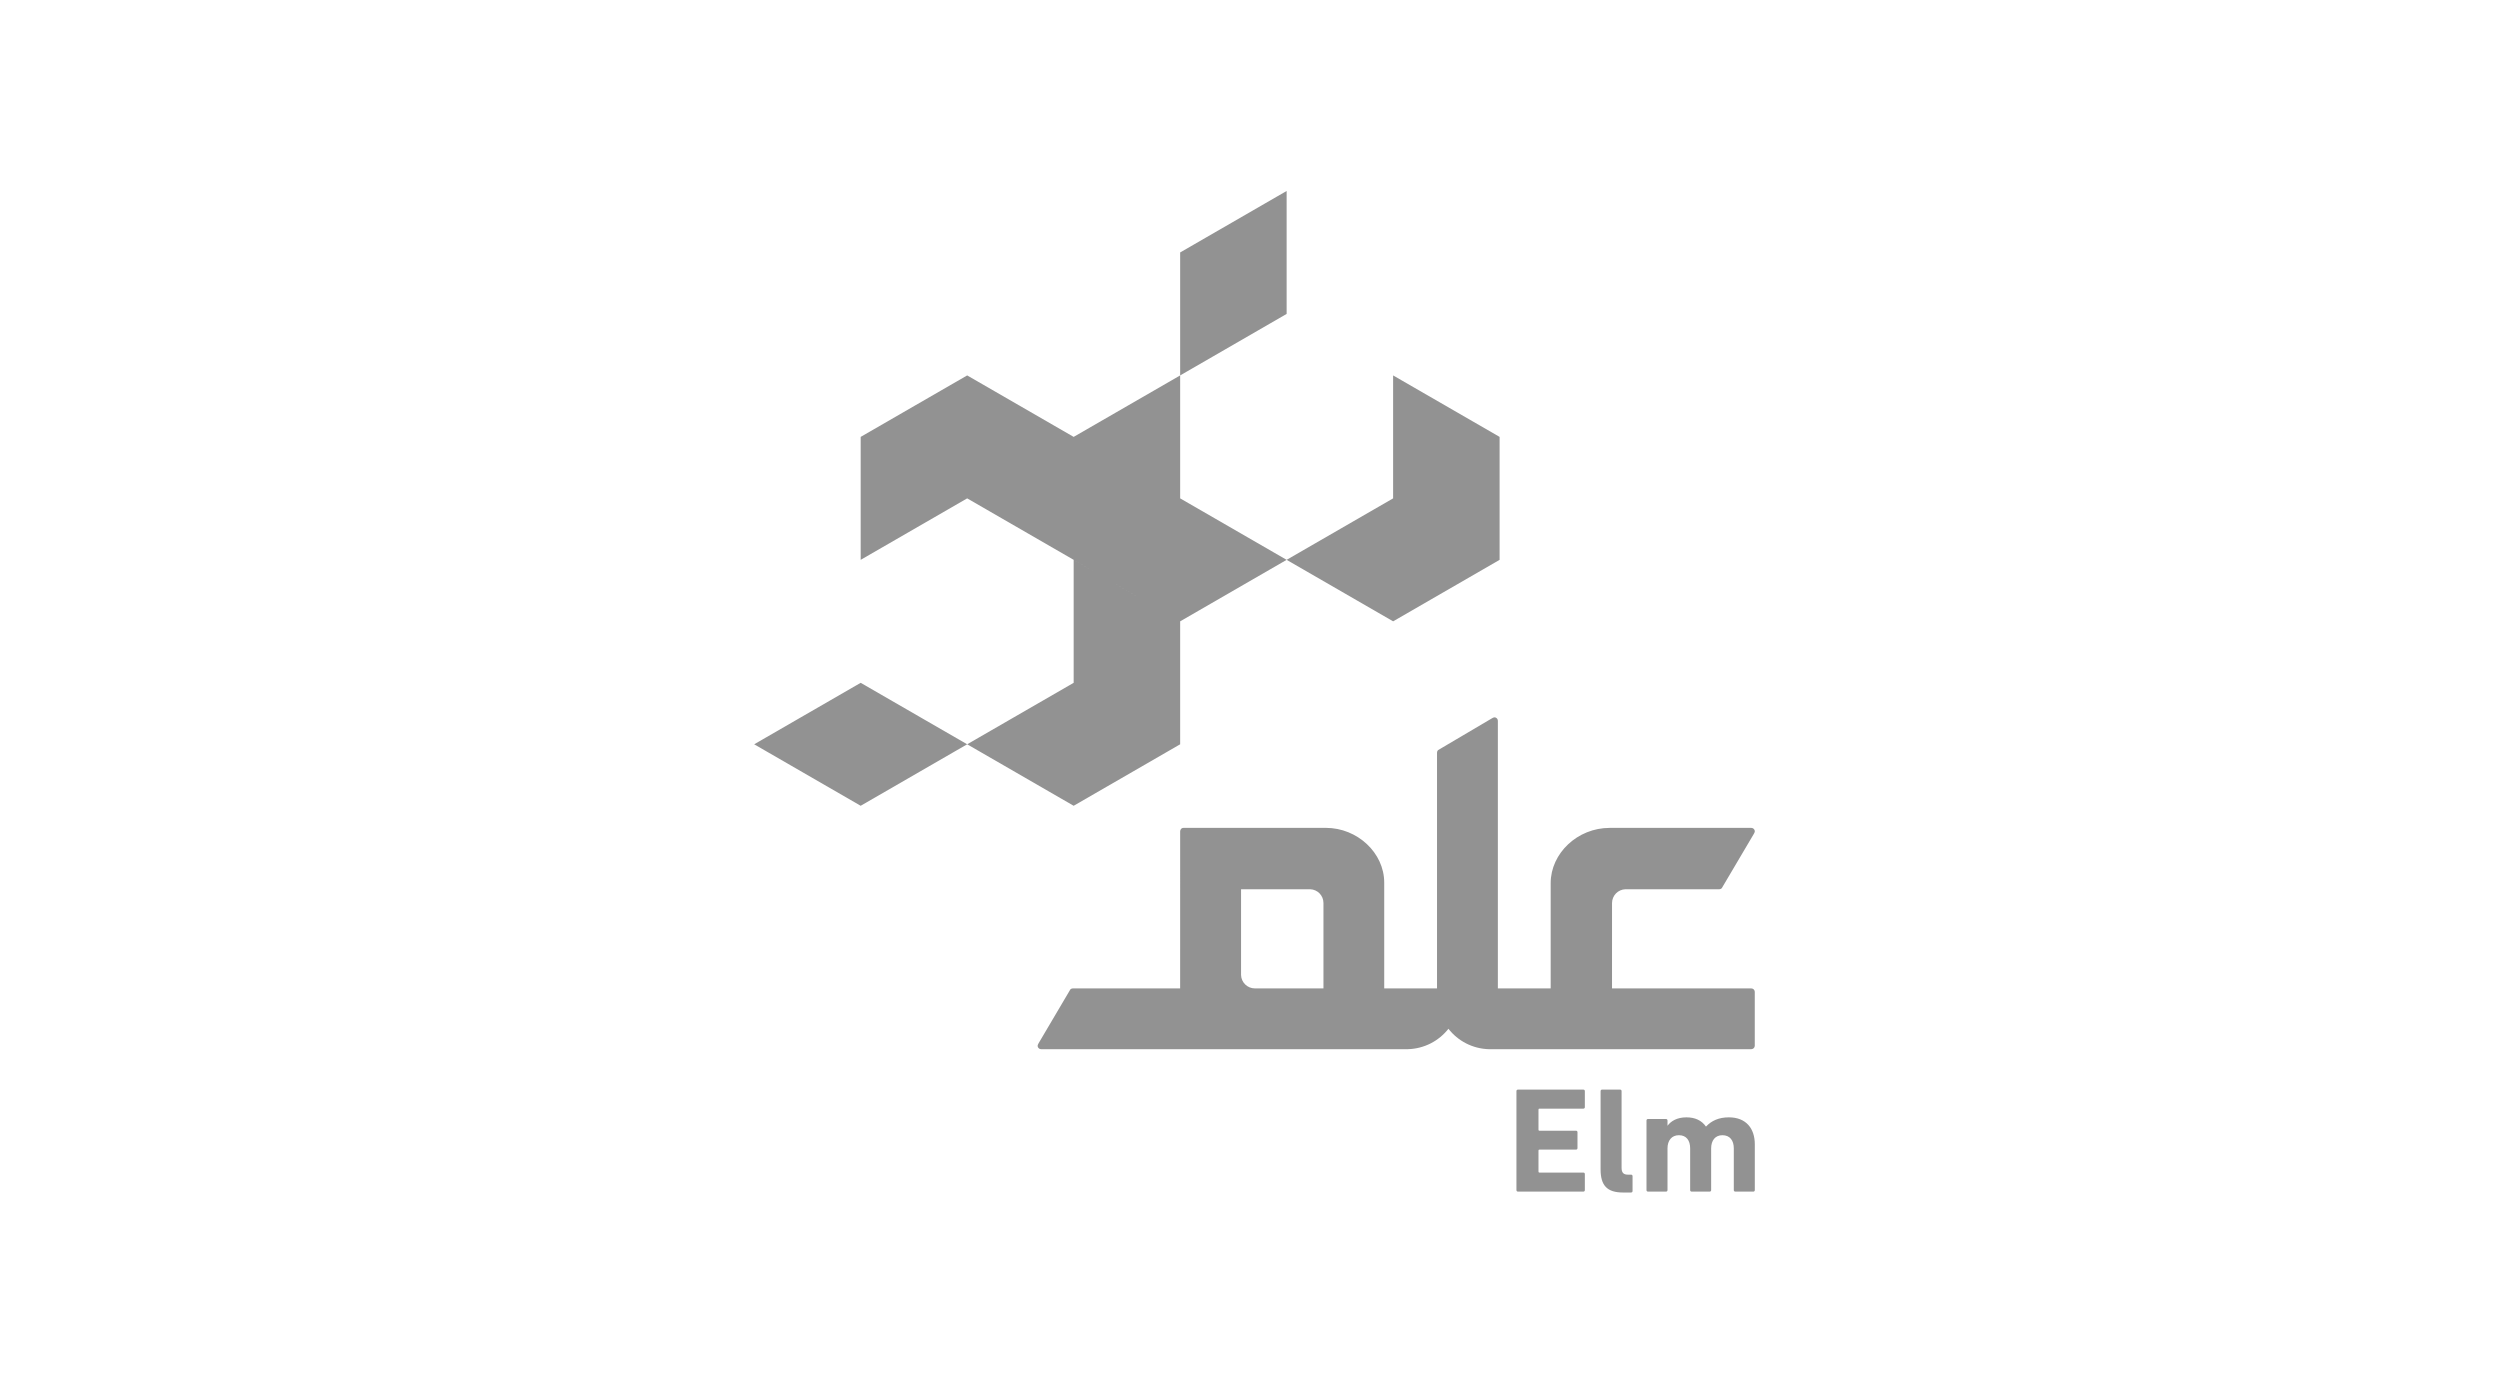
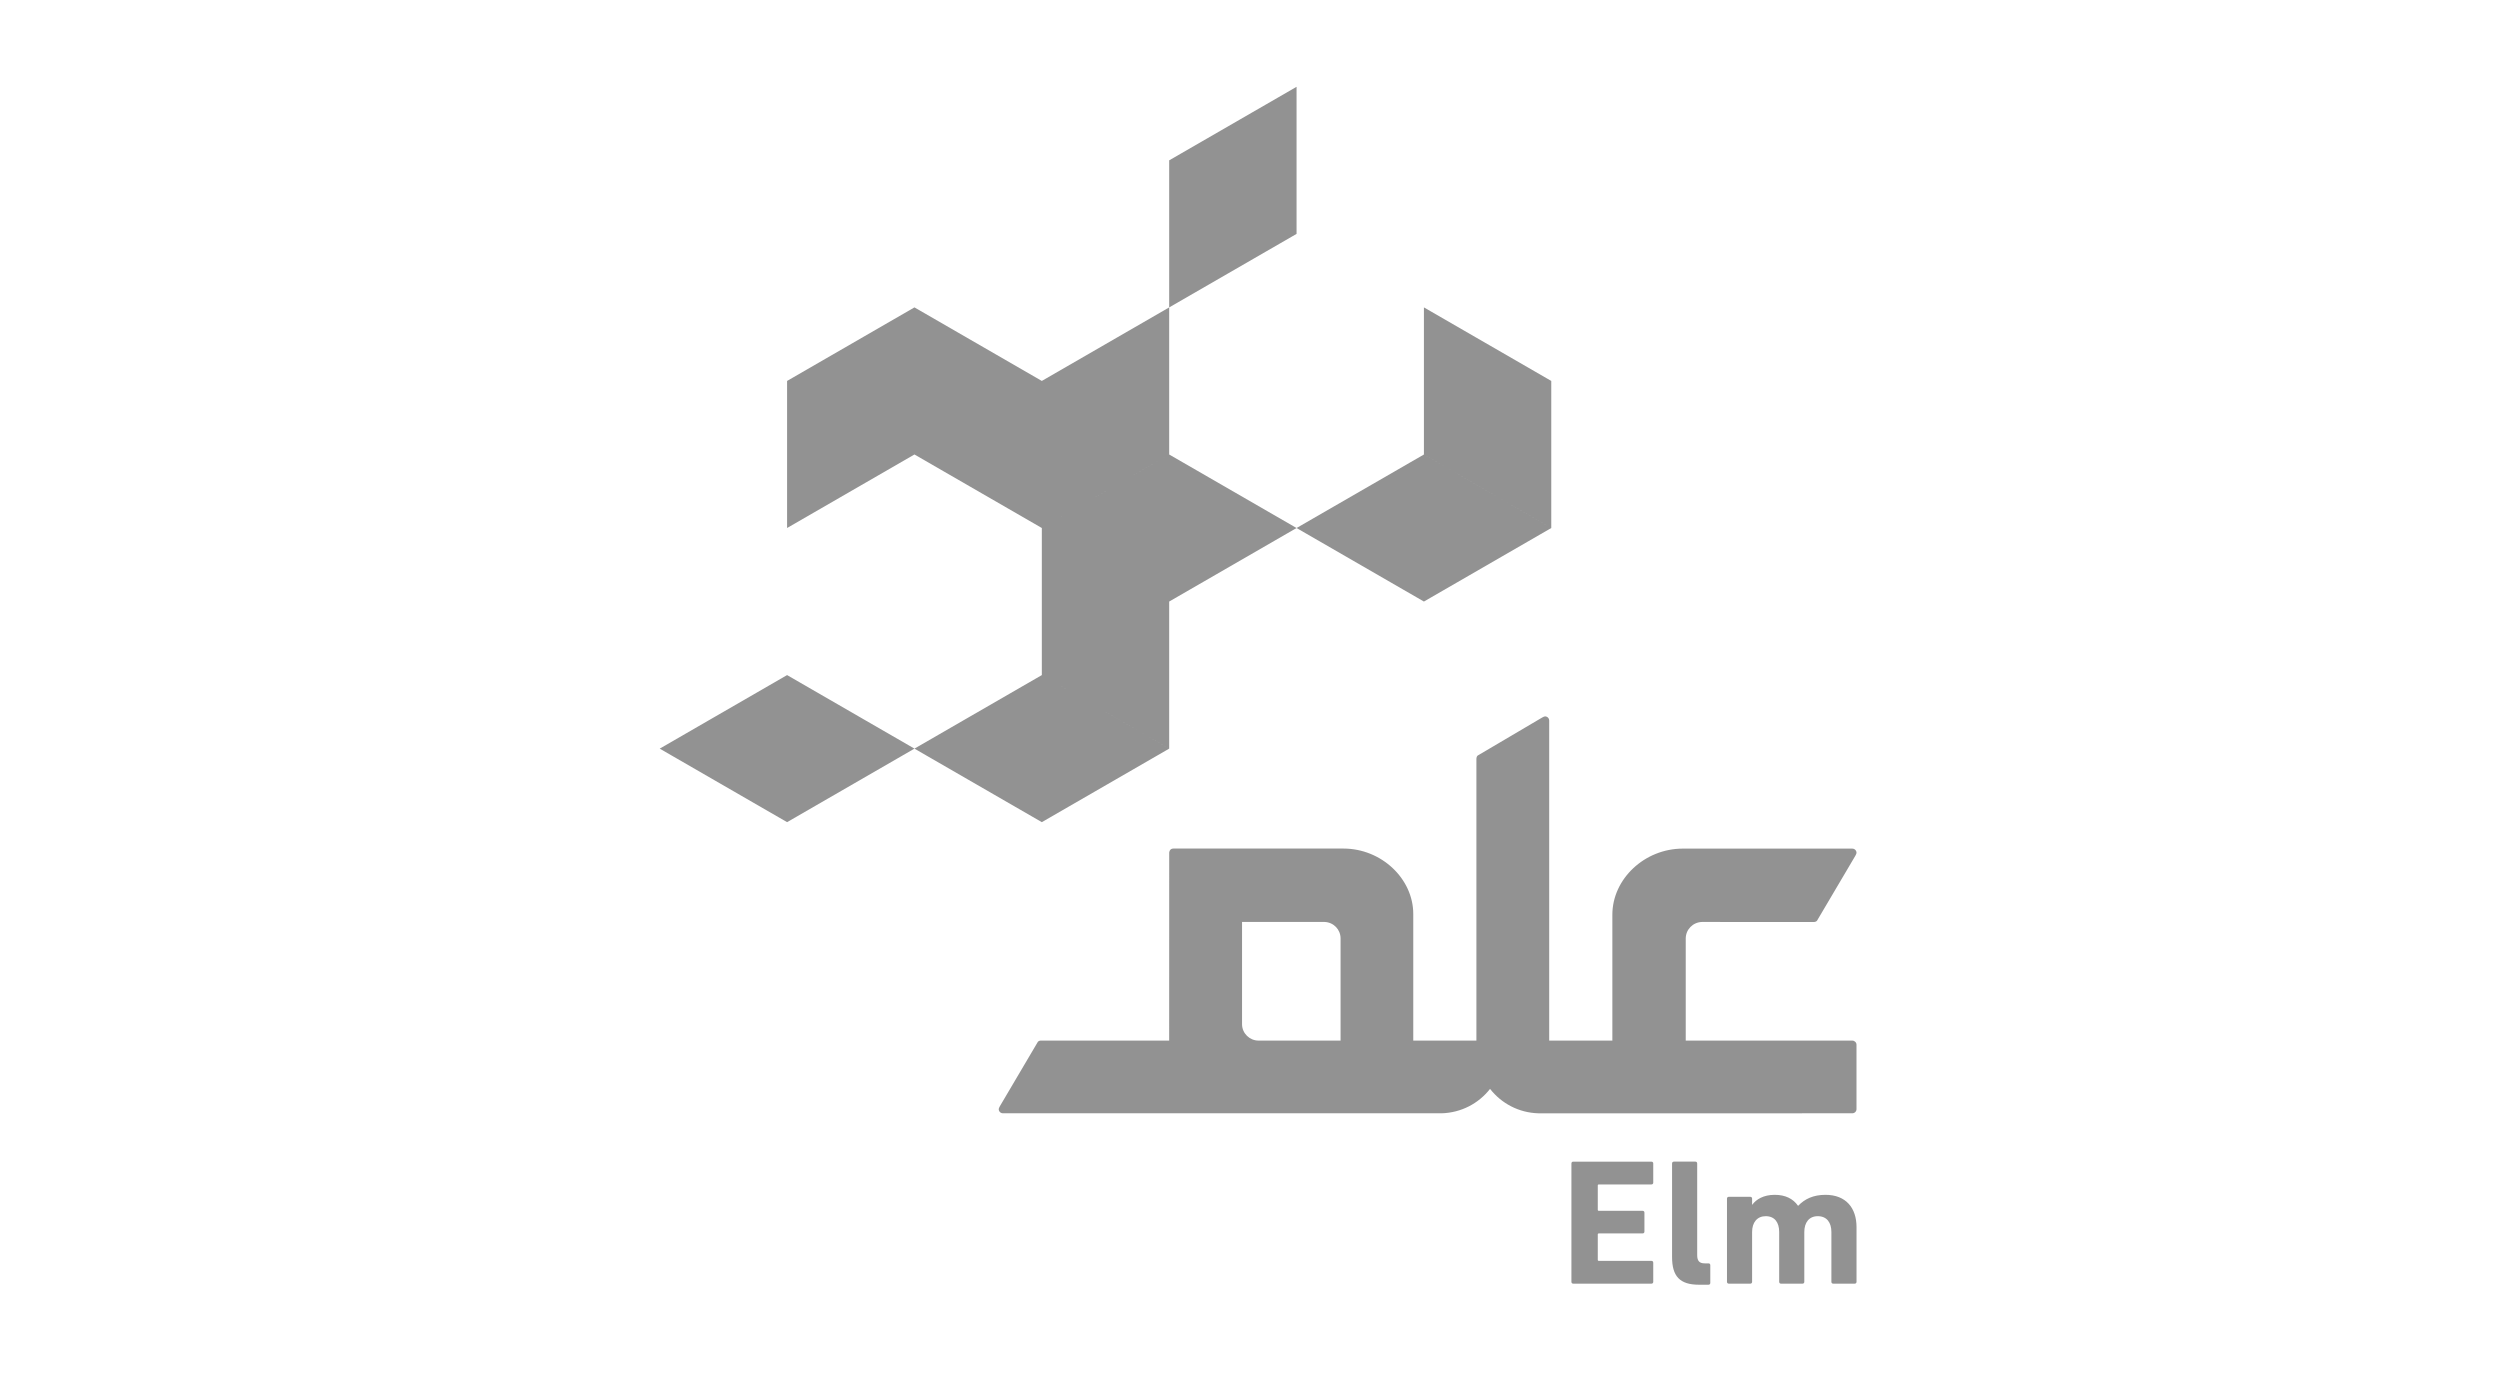
<svg xmlns="http://www.w3.org/2000/svg" width="144" height="80" viewBox="0 0 144 80" fill="none">
-   <path d="M93.317 62.761C93.369 62.761 93.403 62.795 93.403 62.848V67.263C93.403 67.548 93.516 67.66 93.767 67.66H93.948C94 67.66 94.035 67.695 94.035 67.746V68.602C94.035 68.654 94 68.689 93.948 68.689H93.49C92.566 68.689 92.194 68.282 92.194 67.357V62.848C92.195 62.795 92.229 62.761 92.28 62.761H93.317ZM91.2 62.761C91.252 62.761 91.287 62.796 91.287 62.848V63.773C91.287 63.824 91.252 63.858 91.2 63.858H88.669C88.634 63.858 88.617 63.876 88.617 63.91V65.077C88.617 65.111 88.634 65.129 88.669 65.129H90.777C90.828 65.129 90.863 65.163 90.863 65.215V66.131C90.863 66.183 90.828 66.218 90.777 66.218H88.669C88.634 66.218 88.617 66.235 88.617 66.269V67.487C88.617 67.522 88.634 67.54 88.669 67.54H91.2C91.252 67.54 91.287 67.573 91.287 67.625V68.55C91.287 68.602 91.252 68.637 91.2 68.637H87.434C87.382 68.637 87.347 68.602 87.347 68.55V62.848C87.347 62.796 87.382 62.761 87.434 62.761H91.2ZM99.582 64.359C100.567 64.359 101.077 64.99 101.077 65.915V68.55C101.077 68.602 101.042 68.637 100.99 68.637H99.954C99.902 68.637 99.867 68.602 99.867 68.55V66.148C99.867 65.691 99.643 65.388 99.211 65.388C98.796 65.388 98.562 65.691 98.562 66.148V68.55C98.562 68.602 98.528 68.637 98.476 68.637H97.439C97.388 68.637 97.353 68.602 97.353 68.55V66.148C97.353 65.691 97.137 65.388 96.705 65.388C96.29 65.388 96.048 65.691 96.048 66.148V68.55C96.048 68.602 96.013 68.636 95.962 68.637H94.925C94.873 68.636 94.838 68.602 94.838 68.55V64.541C94.838 64.49 94.873 64.454 94.925 64.454H95.962C96.013 64.454 96.048 64.49 96.048 64.541V64.834H96.057C96.247 64.575 96.601 64.359 97.137 64.359C97.646 64.359 98.018 64.542 98.26 64.887H98.269C98.58 64.559 98.995 64.359 99.582 64.359ZM86.153 41.333C86.229 41.364 86.277 41.438 86.277 41.52V56.932H89.319V50.869C89.319 49.145 90.871 47.687 92.711 47.687H100.874C100.957 47.687 101.032 47.737 101.062 47.813C101.093 47.89 101.074 47.934 101.019 48.035L99.172 51.163C99.132 51.202 99.08 51.222 99.025 51.222L93.631 51.22C93.195 51.233 92.853 51.585 92.853 52.02L92.852 56.932H100.873C100.925 56.932 100.977 56.953 101.016 56.989C101.052 57.027 101.075 57.075 101.075 57.128V60.235C101.075 60.344 100.984 60.432 100.873 60.433L85.766 60.434C84.81 60.408 83.972 59.953 83.429 59.257C82.884 59.953 82.044 60.408 81.087 60.433H59.969C59.886 60.433 59.812 60.385 59.782 60.309C59.752 60.233 59.77 60.19 59.825 60.088L61.654 56.988C61.694 56.949 61.746 56.931 61.8 56.931L67.976 56.932C67.976 55.263 67.976 49.066 67.977 47.881C67.977 47.871 67.992 47.685 68.177 47.685H76.369C78.191 47.685 79.731 49.13 79.731 50.836V56.932H82.772V43.353C82.772 43.301 82.79 43.249 82.828 43.209L85.933 41.377C86.034 41.322 86.077 41.303 86.153 41.333ZM71.485 56.158C71.493 56.584 71.85 56.932 72.278 56.932H76.231V52.012C76.23 51.58 75.891 51.233 75.459 51.22H71.485V56.158ZM55.709 42.871L49.575 46.413L43.441 42.871L49.575 39.33L55.709 42.871ZM67.977 35.789V42.871L61.843 46.413L55.709 42.871L61.843 39.33V32.248L67.977 35.789ZM67.977 28.706L74.11 32.247L67.977 35.789L61.843 32.247L55.709 28.706L49.575 32.247V25.165L55.709 21.624L61.843 25.165L67.977 21.624V28.706ZM86.377 25.165V32.247L80.244 35.789L74.11 32.247L80.243 28.706V21.624L86.377 25.165ZM74.11 18.082L67.977 21.624V14.541L74.11 11V18.082Z" fill="#929292" />
+   <path d="M97.655 66.91C97.717 66.91 97.758 66.952 97.758 67.015V72.295C97.758 72.636 97.893 72.77 98.192 72.77H98.409C98.471 72.77 98.513 72.811 98.513 72.873V73.897C98.513 73.959 98.471 74 98.409 74H97.861C96.756 74 96.311 73.514 96.311 72.408V67.015C96.311 66.952 96.353 66.91 96.415 66.91H97.655ZM95.122 66.911C95.185 66.911 95.227 66.953 95.227 67.015V68.12C95.227 68.182 95.185 68.224 95.122 68.224H92.095C92.053 68.224 92.032 68.245 92.032 68.286V69.681C92.032 69.722 92.053 69.743 92.095 69.743H94.616C94.677 69.743 94.719 69.784 94.719 69.846V70.941C94.719 71.004 94.677 71.045 94.616 71.045H92.095C92.053 71.045 92.032 71.066 92.032 71.107V72.564C92.032 72.605 92.053 72.626 92.095 72.626H95.122C95.185 72.626 95.227 72.667 95.227 72.73V73.835C95.226 73.897 95.185 73.939 95.122 73.939H90.616C90.554 73.938 90.514 73.897 90.514 73.835V67.015C90.514 66.953 90.554 66.911 90.616 66.911H95.122ZM105.147 68.822C106.326 68.822 106.936 69.577 106.936 70.683V73.835C106.935 73.897 106.894 73.939 106.832 73.939H105.592C105.53 73.938 105.488 73.897 105.488 73.835V70.962C105.488 70.414 105.22 70.052 104.703 70.052C104.207 70.052 103.928 70.414 103.928 70.962V73.835C103.928 73.897 103.886 73.939 103.824 73.939H102.584C102.522 73.938 102.482 73.897 102.481 73.835V70.962C102.481 70.414 102.223 70.052 101.706 70.052C101.21 70.052 100.921 70.414 100.921 70.962V73.835C100.921 73.897 100.879 73.938 100.817 73.939H99.577C99.516 73.938 99.474 73.897 99.474 73.835V69.04C99.474 68.978 99.516 68.937 99.577 68.936H100.817C100.879 68.937 100.921 68.978 100.921 69.04V69.391H100.931C101.158 69.081 101.582 68.822 102.223 68.822C102.832 68.822 103.277 69.04 103.566 69.452H103.577C103.949 69.061 104.445 68.822 105.147 68.822ZM89.085 41.281C89.176 41.318 89.234 41.406 89.234 41.504V59.938H92.872V52.687C92.872 50.624 94.729 48.88 96.93 48.88H106.692C106.792 48.88 106.881 48.939 106.918 49.031C106.955 49.123 106.931 49.175 106.865 49.297L104.657 53.038C104.61 53.085 104.546 53.107 104.481 53.107L98.029 53.105C97.507 53.122 97.098 53.543 97.098 54.063V59.938H106.691C106.754 59.938 106.815 59.964 106.862 60.007C106.906 60.051 106.934 60.109 106.934 60.173V63.89C106.934 64.02 106.824 64.126 106.691 64.126L88.622 64.127C87.479 64.097 86.478 63.553 85.827 62.72C85.175 63.553 84.17 64.097 83.025 64.126H57.767C57.668 64.126 57.58 64.067 57.544 63.977C57.508 63.886 57.53 63.834 57.596 63.713L59.783 60.006C59.831 59.959 59.893 59.937 59.957 59.937L67.344 59.938C67.344 57.941 67.345 50.53 67.346 49.112C67.346 49.101 67.363 48.877 67.584 48.877H77.383C79.562 48.877 81.404 50.605 81.404 52.647V59.938H85.041V43.697C85.041 43.634 85.064 43.571 85.109 43.523L88.822 41.334C88.944 41.268 88.994 41.245 89.085 41.281ZM71.542 59.013C71.551 59.522 71.978 59.938 72.49 59.938H77.217V54.054C77.217 53.537 76.811 53.121 76.294 53.105H71.542V59.013ZM52.672 43.121L45.336 47.356L38 43.121L45.336 38.885L52.672 43.121ZM67.345 43.121L60.009 47.356L52.672 43.121L60.009 38.885L67.345 43.121ZM74.681 30.414L67.345 34.649V43.12L60.009 38.885V30.413L67.345 26.179L74.681 30.414ZM89.353 30.414L82.018 34.649L74.681 30.414L82.018 26.179L89.353 30.414ZM67.345 26.178L60.009 30.413L52.672 26.178L45.336 30.413V21.942L52.672 17.706L60.009 21.942L67.345 17.706V26.178ZM89.353 21.942V30.413L82.018 26.178V17.706L89.353 21.942ZM74.682 13.472L67.345 17.707V9.236L74.682 5V13.472Z" fill="#929292" />
</svg>
